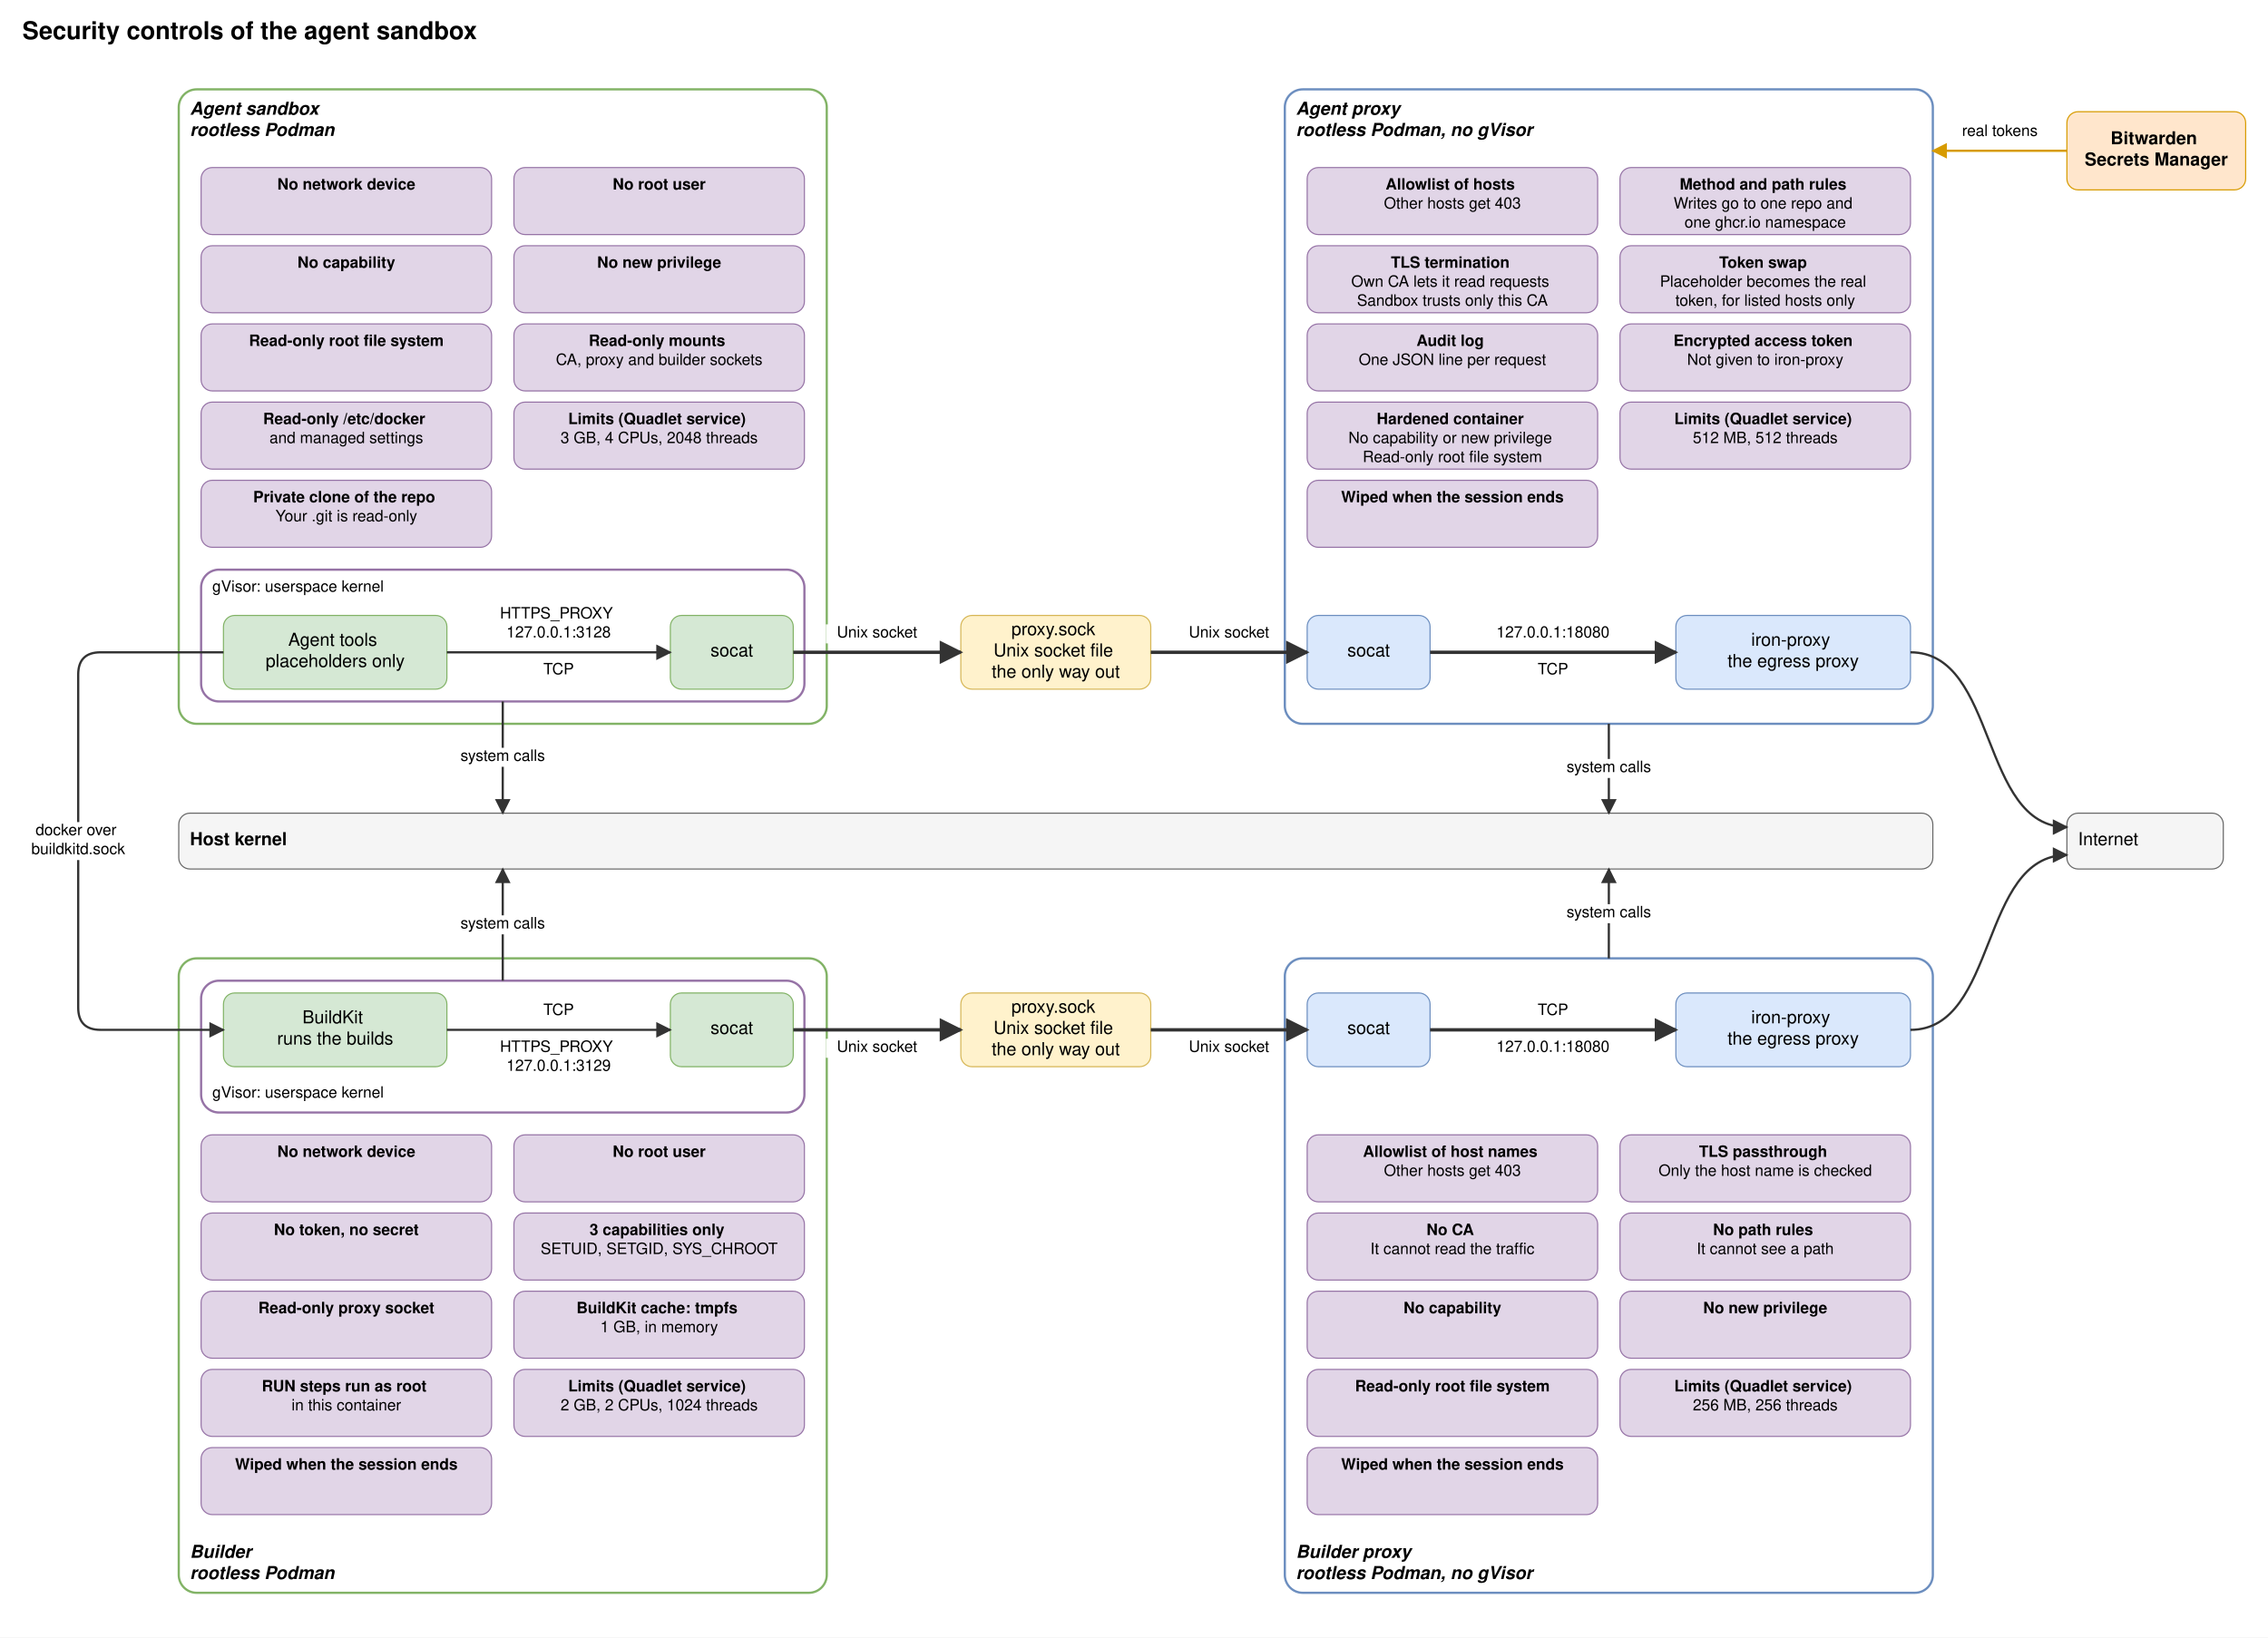
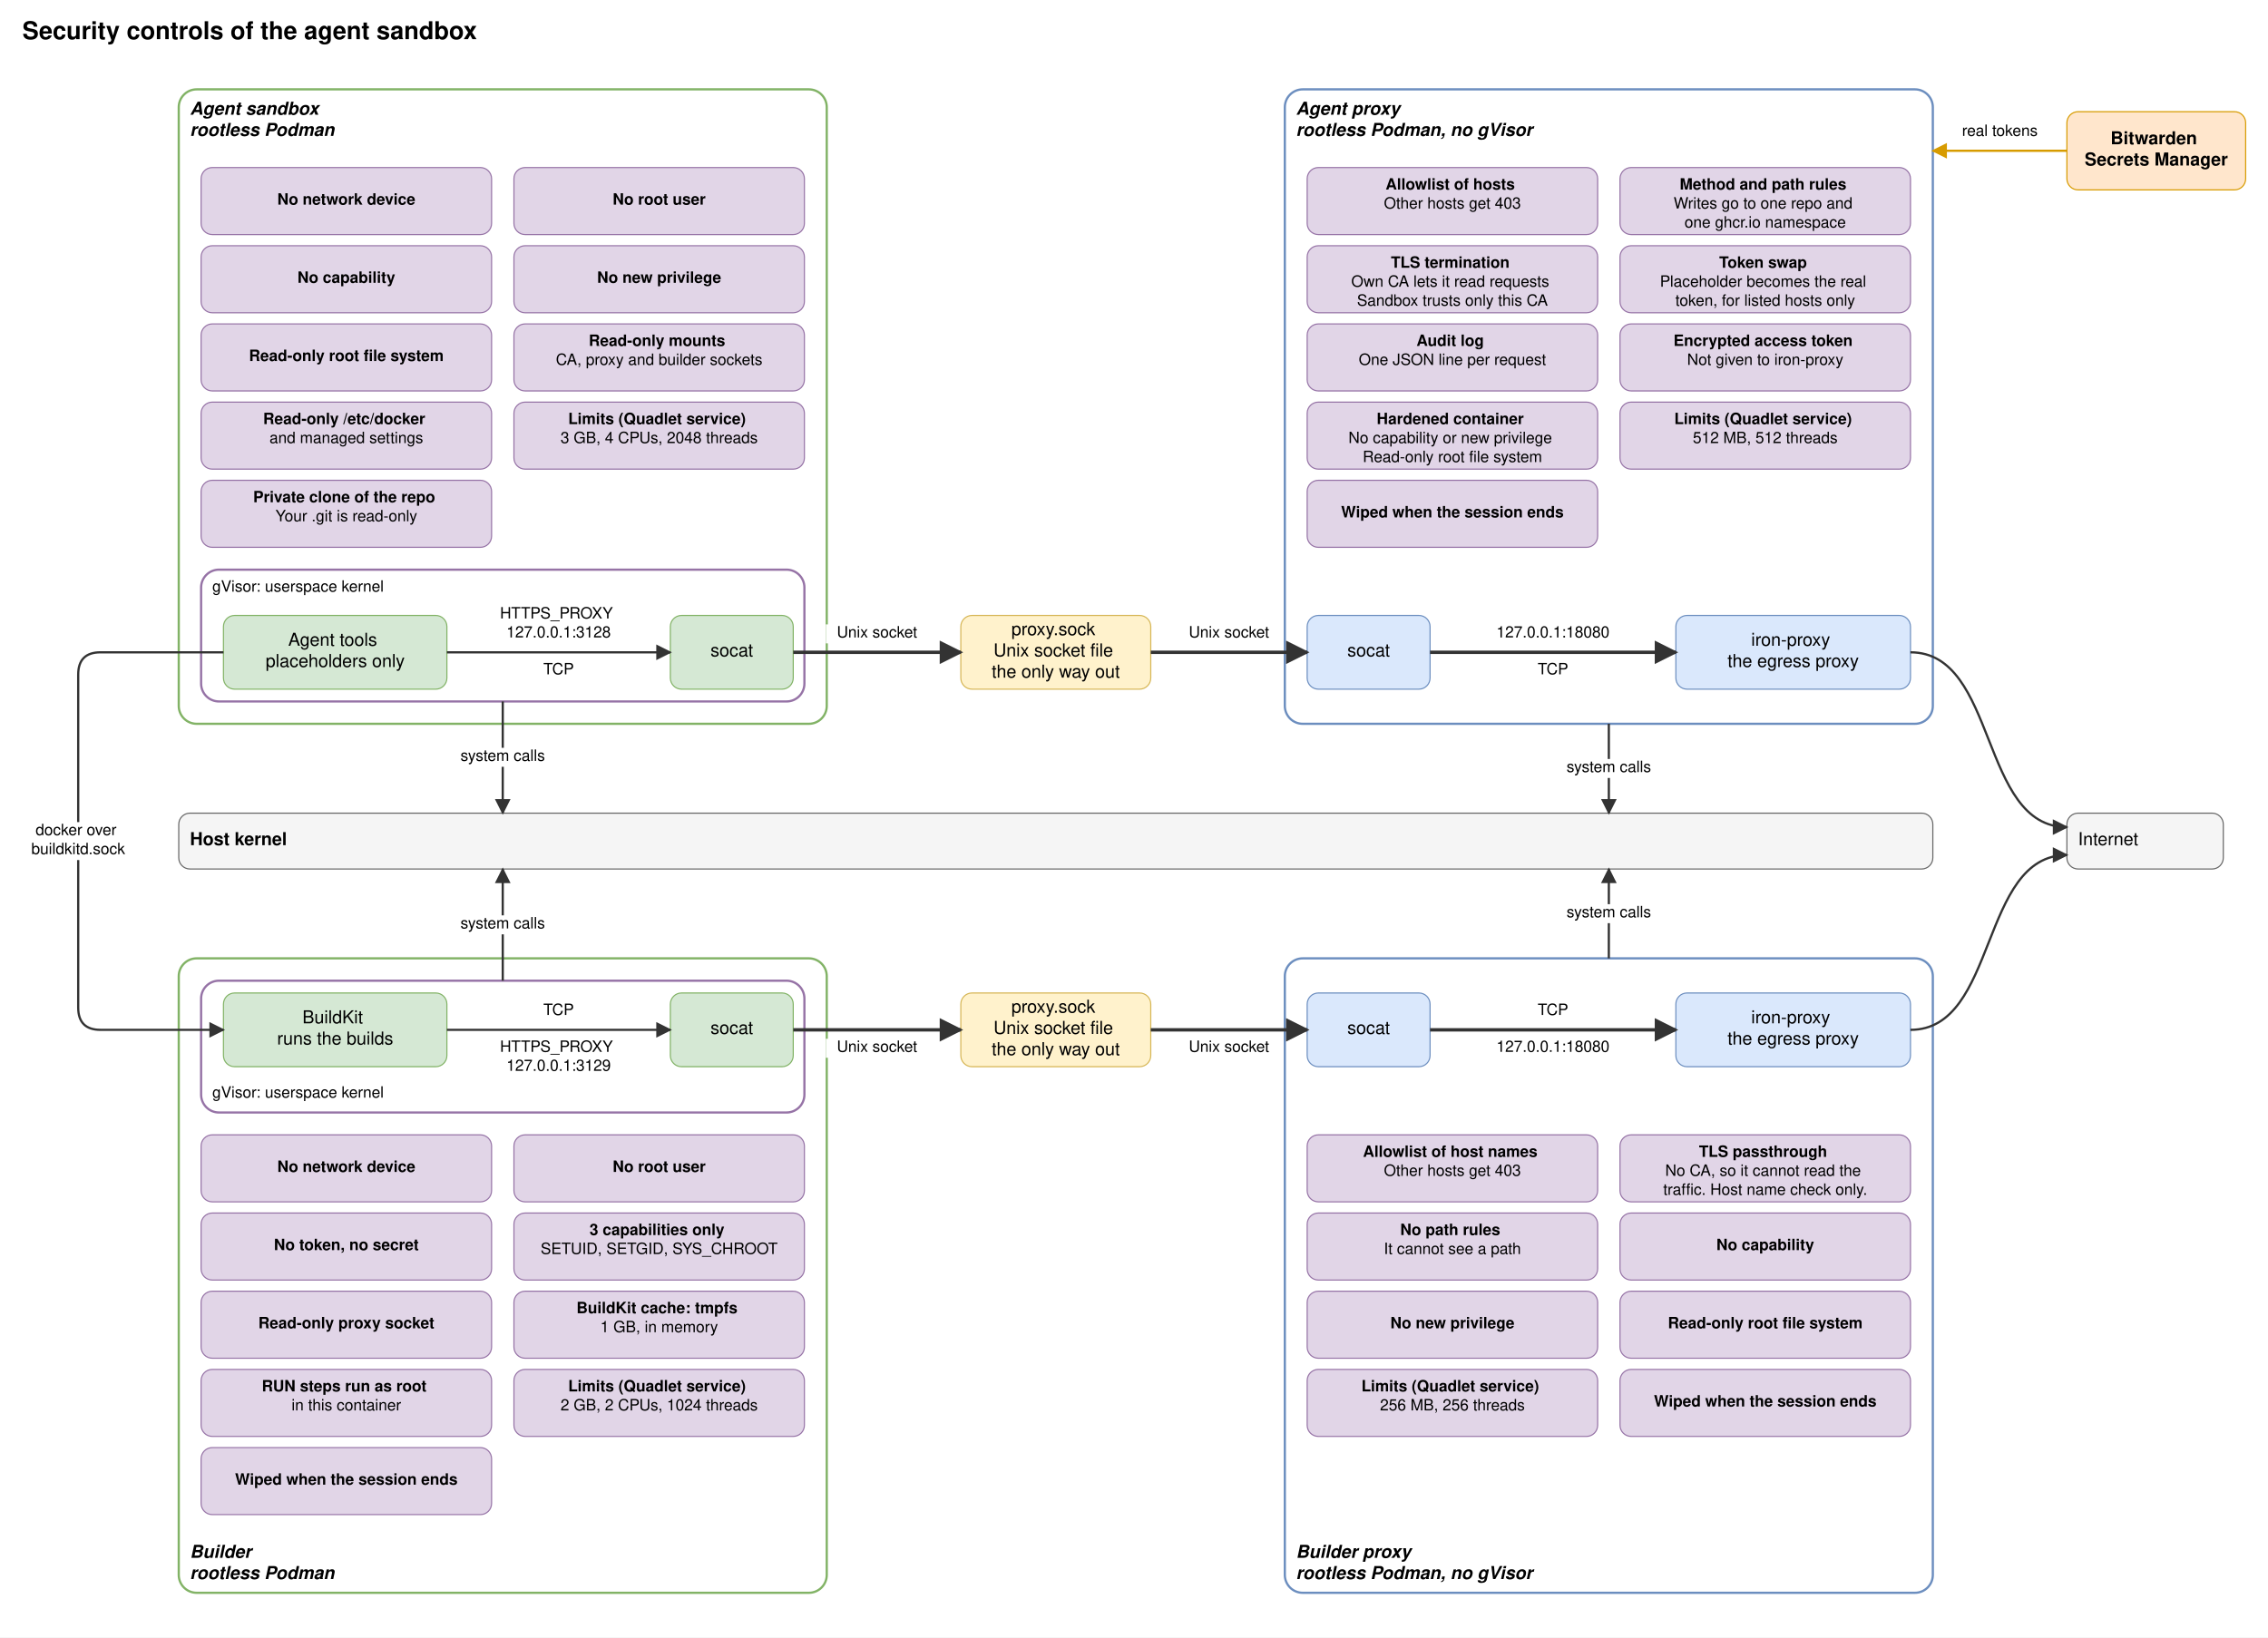
<svg xmlns="http://www.w3.org/2000/svg" width="2030" height="1466" viewBox="0 0 2030 1466" font-family="Helvetica, Arial, sans-serif" fill="#000000">
  <defs>
    <marker id="a-dark" viewBox="0 0 10 10" refX="9" refY="5" markerWidth="7" markerHeight="7" markerUnits="strokeWidth" orient="auto">
      <path d="M0 0 L10 5 L0 10 z" fill="#333333" />
    </marker>
    <marker id="a-orange" viewBox="0 0 10 10" refX="9" refY="5" markerWidth="7" markerHeight="7" markerUnits="strokeWidth" orient="auto">
      <path d="M0 0 L10 5 L0 10 z" fill="#d79b00" />
    </marker>
  </defs>
  <rect width="2030" height="1466" fill="#ffffff" />
  <text x="20" y="30" dominant-baseline="central" font-size="22" font-weight="bold">Security controls of the agent sandbox</text>
  <rect x="1150" y="80" width="580" height="568" rx="16" fill="#ffffff" stroke="#6c8ebf" stroke-width="2" />
  <text x="1160" y="97.5" text-anchor="start" dominant-baseline="central" font-size="16" font-weight="bold" font-style="italic">
    <tspan x="1160" dy="0">Agent proxy</tspan>
    <tspan x="1160" dy="19">rootless Podman, no gVisor</tspan>
  </text>
  <rect x="1170" y="551" width="110" height="66" rx="10" fill="#dae8fc" stroke="#6c8ebf" stroke-width="1" />
  <text x="1225.0" y="584.0" text-anchor="middle" dominant-baseline="central" font-size="16">
    <tspan x="1225.0" dy="0">socat</tspan>
  </text>
  <rect x="1170" y="150" width="260" height="60" rx="10" fill="#e1d5e7" stroke="#9673a6" stroke-width="1" />
  <text x="1300.0" y="166.5" text-anchor="middle" dominant-baseline="central" font-size="14">
    <tspan x="1300.0" dy="0" font-weight="bold">Allowlist of hosts</tspan>
    <tspan x="1300.0" dy="17">Other hosts get 403</tspan>
  </text>
  <rect x="1450" y="150" width="260" height="60" rx="10" fill="#e1d5e7" stroke="#9673a6" stroke-width="1" />
  <text x="1580.0" y="166.5" text-anchor="middle" dominant-baseline="central" font-size="14">
    <tspan x="1580.0" dy="0" font-weight="bold">Method and path rules</tspan>
    <tspan x="1580.0" dy="17">Writes go to one repo and</tspan>
    <tspan x="1580.0" dy="17">one ghcr.io namespace</tspan>
  </text>
  <rect x="1170" y="220" width="260" height="60" rx="10" fill="#e1d5e7" stroke="#9673a6" stroke-width="1" />
  <text x="1300.0" y="236.5" text-anchor="middle" dominant-baseline="central" font-size="14">
    <tspan x="1300.0" dy="0" font-weight="bold">TLS termination</tspan>
    <tspan x="1300.0" dy="17">Own CA lets it read requests</tspan>
    <tspan x="1300.0" dy="17">Sandbox trusts only this CA</tspan>
  </text>
  <rect x="1450" y="220" width="260" height="60" rx="10" fill="#e1d5e7" stroke="#9673a6" stroke-width="1" />
  <text x="1580.0" y="236.5" text-anchor="middle" dominant-baseline="central" font-size="14">
    <tspan x="1580.0" dy="0" font-weight="bold">Token swap</tspan>
    <tspan x="1580.0" dy="17">Placeholder becomes the real</tspan>
    <tspan x="1580.0" dy="17">token, for listed hosts only</tspan>
  </text>
  <rect x="1170" y="290" width="260" height="60" rx="10" fill="#e1d5e7" stroke="#9673a6" stroke-width="1" />
  <text x="1300.0" y="306.5" text-anchor="middle" dominant-baseline="central" font-size="14">
    <tspan x="1300.0" dy="0" font-weight="bold">Audit log</tspan>
    <tspan x="1300.0" dy="17">One JSON line per request</tspan>
  </text>
  <rect x="1450" y="290" width="260" height="60" rx="10" fill="#e1d5e7" stroke="#9673a6" stroke-width="1" />
  <text x="1580.0" y="306.5" text-anchor="middle" dominant-baseline="central" font-size="14">
    <tspan x="1580.0" dy="0" font-weight="bold">Encrypted access token</tspan>
    <tspan x="1580.0" dy="17">Not given to iron-proxy</tspan>
  </text>
  <rect x="1170" y="360" width="260" height="60" rx="10" fill="#e1d5e7" stroke="#9673a6" stroke-width="1" />
  <text x="1300.0" y="376.5" text-anchor="middle" dominant-baseline="central" font-size="14">
    <tspan x="1300.0" dy="0" font-weight="bold">Hardened container</tspan>
    <tspan x="1300.0" dy="17">No capability or new privilege</tspan>
    <tspan x="1300.0" dy="17">Read-only root file system</tspan>
  </text>
  <rect x="1450" y="360" width="260" height="60" rx="10" fill="#e1d5e7" stroke="#9673a6" stroke-width="1" />
  <text x="1580.0" y="376.5" text-anchor="middle" dominant-baseline="central" font-size="14">
    <tspan x="1580.0" dy="0" font-weight="bold">Limits (Quadlet service)</tspan>
    <tspan x="1580.0" dy="17">512 MB, 512 threads</tspan>
  </text>
  <rect x="1170" y="430" width="260" height="60" rx="10" fill="#e1d5e7" stroke="#9673a6" stroke-width="1" />
-   <text x="1300.0" y="446.5" text-anchor="middle" dominant-baseline="central" font-size="14">
+   <text x="1300.0" y="460.0" text-anchor="middle" dominant-baseline="central" font-size="14">
    <tspan x="1300.0" dy="0" font-weight="bold">Wiped when the session ends</tspan>
  </text>
  <rect x="1500" y="551" width="210" height="66" rx="10" fill="#dae8fc" stroke="#6c8ebf" stroke-width="1" />
  <text x="1605.0" y="574.5" text-anchor="middle" dominant-baseline="central" font-size="16">
    <tspan x="1605.0" dy="0">iron-proxy</tspan>
    <tspan x="1605.0" dy="19">the egress proxy</tspan>
  </text>
  <rect x="1150" y="858" width="580" height="568" rx="16" fill="#ffffff" stroke="#6c8ebf" stroke-width="2" />
  <text x="1160" y="1389.5" text-anchor="start" dominant-baseline="central" font-size="16" font-weight="bold" font-style="italic">
    <tspan x="1160" dy="0">Builder proxy</tspan>
    <tspan x="1160" dy="19">rootless Podman, no gVisor</tspan>
  </text>
  <rect x="1170" y="889" width="110" height="66" rx="10" fill="#dae8fc" stroke="#6c8ebf" stroke-width="1" />
  <text x="1225.0" y="922.0" text-anchor="middle" dominant-baseline="central" font-size="16">
    <tspan x="1225.0" dy="0">socat</tspan>
  </text>
  <rect x="1170" y="1016" width="260" height="60" rx="10" fill="#e1d5e7" stroke="#9673a6" stroke-width="1" />
  <text x="1300.0" y="1032.5" text-anchor="middle" dominant-baseline="central" font-size="14">
    <tspan x="1300.0" dy="0" font-weight="bold">Allowlist of host names</tspan>
    <tspan x="1300.0" dy="17">Other hosts get 403</tspan>
  </text>
  <rect x="1450" y="1016" width="260" height="60" rx="10" fill="#e1d5e7" stroke="#9673a6" stroke-width="1" />
  <text x="1580.0" y="1032.5" text-anchor="middle" dominant-baseline="central" font-size="14">
    <tspan x="1580.0" dy="0" font-weight="bold">TLS passthrough</tspan>
-     <tspan x="1580.0" dy="17">Only the host name is checked</tspan>
+     <tspan x="1580.0" dy="17">No CA, so it cannot read the</tspan>
+     <tspan x="1580.0" dy="17">traffic. Host name check only.</tspan>
  </text>
  <rect x="1170" y="1086" width="260" height="60" rx="10" fill="#e1d5e7" stroke="#9673a6" stroke-width="1" />
  <text x="1300.0" y="1102.5" text-anchor="middle" dominant-baseline="central" font-size="14">
-     <tspan x="1300.0" dy="0" font-weight="bold">No CA</tspan>
-     <tspan x="1300.0" dy="17">It cannot read the traffic</tspan>
+     <tspan x="1300.0" dy="0" font-weight="bold">No path rules</tspan>
+     <tspan x="1300.0" dy="17">It cannot see a path</tspan>
  </text>
  <rect x="1450" y="1086" width="260" height="60" rx="10" fill="#e1d5e7" stroke="#9673a6" stroke-width="1" />
-   <text x="1580.0" y="1102.5" text-anchor="middle" dominant-baseline="central" font-size="14">
-     <tspan x="1580.0" dy="0" font-weight="bold">No path rules</tspan>
-     <tspan x="1580.0" dy="17">It cannot see a path</tspan>
+   <text x="1580.0" y="1116.0" text-anchor="middle" dominant-baseline="central" font-size="14">
+     <tspan x="1580.0" dy="0" font-weight="bold">No capability</tspan>
  </text>
  <rect x="1170" y="1156" width="260" height="60" rx="10" fill="#e1d5e7" stroke="#9673a6" stroke-width="1" />
-   <text x="1300.0" y="1172.5" text-anchor="middle" dominant-baseline="central" font-size="14">
-     <tspan x="1300.0" dy="0" font-weight="bold">No capability</tspan>
+   <text x="1300.0" y="1186.0" text-anchor="middle" dominant-baseline="central" font-size="14">
+     <tspan x="1300.0" dy="0" font-weight="bold">No new privilege</tspan>
  </text>
  <rect x="1450" y="1156" width="260" height="60" rx="10" fill="#e1d5e7" stroke="#9673a6" stroke-width="1" />
-   <text x="1580.0" y="1172.5" text-anchor="middle" dominant-baseline="central" font-size="14">
-     <tspan x="1580.0" dy="0" font-weight="bold">No new privilege</tspan>
+   <text x="1580.0" y="1186.0" text-anchor="middle" dominant-baseline="central" font-size="14">
+     <tspan x="1580.0" dy="0" font-weight="bold">Read-only root file system</tspan>
  </text>
  <rect x="1170" y="1226" width="260" height="60" rx="10" fill="#e1d5e7" stroke="#9673a6" stroke-width="1" />
  <text x="1300.0" y="1242.5" text-anchor="middle" dominant-baseline="central" font-size="14">
-     <tspan x="1300.0" dy="0" font-weight="bold">Read-only root file system</tspan>
+     <tspan x="1300.0" dy="0" font-weight="bold">Limits (Quadlet service)</tspan>
+     <tspan x="1300.0" dy="17">256 MB, 256 threads</tspan>
  </text>
  <rect x="1450" y="1226" width="260" height="60" rx="10" fill="#e1d5e7" stroke="#9673a6" stroke-width="1" />
-   <text x="1580.0" y="1242.5" text-anchor="middle" dominant-baseline="central" font-size="14">
-     <tspan x="1580.0" dy="0" font-weight="bold">Limits (Quadlet service)</tspan>
-     <tspan x="1580.0" dy="17">256 MB, 256 threads</tspan>
-   </text>
-   <rect x="1170" y="1296" width="260" height="60" rx="10" fill="#e1d5e7" stroke="#9673a6" stroke-width="1" />
-   <text x="1300.0" y="1312.5" text-anchor="middle" dominant-baseline="central" font-size="14">
-     <tspan x="1300.0" dy="0" font-weight="bold">Wiped when the session ends</tspan>
+   <text x="1580.0" y="1256.0" text-anchor="middle" dominant-baseline="central" font-size="14">
+     <tspan x="1580.0" dy="0" font-weight="bold">Wiped when the session ends</tspan>
  </text>
  <rect x="1500" y="889" width="210" height="66" rx="10" fill="#dae8fc" stroke="#6c8ebf" stroke-width="1" />
  <text x="1605.0" y="912.5" text-anchor="middle" dominant-baseline="central" font-size="16">
    <tspan x="1605.0" dy="0">iron-proxy</tspan>
    <tspan x="1605.0" dy="19">the egress proxy</tspan>
  </text>
  <rect x="160" y="80" width="580" height="568" rx="16" fill="#ffffff" stroke="#82b366" stroke-width="2" />
  <text x="170" y="97.5" text-anchor="start" dominant-baseline="central" font-size="16" font-weight="bold" font-style="italic">
    <tspan x="170" dy="0">Agent sandbox</tspan>
    <tspan x="170" dy="19">rootless Podman</tspan>
  </text>
  <rect x="180" y="510" width="540" height="118" rx="16" fill="#ffffff" stroke="#9673a6" stroke-width="2" />
  <text x="190" y="526.5" text-anchor="start" dominant-baseline="central" font-size="14">
    <tspan x="190" dy="0">gVisor: userspace kernel</tspan>
  </text>
  <rect x="180" y="150" width="260" height="60" rx="10" fill="#e1d5e7" stroke="#9673a6" stroke-width="1" />
-   <text x="310.0" y="166.5" text-anchor="middle" dominant-baseline="central" font-size="14">
+   <text x="310.0" y="180.0" text-anchor="middle" dominant-baseline="central" font-size="14">
    <tspan x="310.0" dy="0" font-weight="bold">No network device</tspan>
  </text>
  <rect x="460" y="150" width="260" height="60" rx="10" fill="#e1d5e7" stroke="#9673a6" stroke-width="1" />
-   <text x="590.0" y="166.5" text-anchor="middle" dominant-baseline="central" font-size="14">
+   <text x="590.0" y="180.0" text-anchor="middle" dominant-baseline="central" font-size="14">
    <tspan x="590.0" dy="0" font-weight="bold">No root user</tspan>
  </text>
  <rect x="180" y="220" width="260" height="60" rx="10" fill="#e1d5e7" stroke="#9673a6" stroke-width="1" />
-   <text x="310.0" y="236.5" text-anchor="middle" dominant-baseline="central" font-size="14">
+   <text x="310.0" y="250.0" text-anchor="middle" dominant-baseline="central" font-size="14">
    <tspan x="310.0" dy="0" font-weight="bold">No capability</tspan>
  </text>
  <rect x="460" y="220" width="260" height="60" rx="10" fill="#e1d5e7" stroke="#9673a6" stroke-width="1" />
-   <text x="590.0" y="236.5" text-anchor="middle" dominant-baseline="central" font-size="14">
+   <text x="590.0" y="250.0" text-anchor="middle" dominant-baseline="central" font-size="14">
    <tspan x="590.0" dy="0" font-weight="bold">No new privilege</tspan>
  </text>
  <rect x="180" y="290" width="260" height="60" rx="10" fill="#e1d5e7" stroke="#9673a6" stroke-width="1" />
-   <text x="310.0" y="306.5" text-anchor="middle" dominant-baseline="central" font-size="14">
+   <text x="310.0" y="320.0" text-anchor="middle" dominant-baseline="central" font-size="14">
    <tspan x="310.0" dy="0" font-weight="bold">Read-only root file system</tspan>
  </text>
  <rect x="460" y="290" width="260" height="60" rx="10" fill="#e1d5e7" stroke="#9673a6" stroke-width="1" />
  <text x="590.0" y="306.5" text-anchor="middle" dominant-baseline="central" font-size="14">
    <tspan x="590.0" dy="0" font-weight="bold">Read-only mounts</tspan>
    <tspan x="590.0" dy="17">CA, proxy and builder sockets</tspan>
  </text>
  <rect x="180" y="360" width="260" height="60" rx="10" fill="#e1d5e7" stroke="#9673a6" stroke-width="1" />
  <text x="310.0" y="376.5" text-anchor="middle" dominant-baseline="central" font-size="14">
    <tspan x="310.0" dy="0" font-weight="bold">Read-only /etc/docker</tspan>
    <tspan x="310.0" dy="17">and managed settings</tspan>
  </text>
  <rect x="460" y="360" width="260" height="60" rx="10" fill="#e1d5e7" stroke="#9673a6" stroke-width="1" />
  <text x="590.0" y="376.5" text-anchor="middle" dominant-baseline="central" font-size="14">
    <tspan x="590.0" dy="0" font-weight="bold">Limits (Quadlet service)</tspan>
    <tspan x="590.0" dy="17">3 GB, 4 CPUs, 2048 threads</tspan>
  </text>
  <rect x="180" y="430" width="260" height="60" rx="10" fill="#e1d5e7" stroke="#9673a6" stroke-width="1" />
  <text x="310.0" y="446.5" text-anchor="middle" dominant-baseline="central" font-size="14">
    <tspan x="310.0" dy="0" font-weight="bold">Private clone of the repo</tspan>
    <tspan x="310.0" dy="17">Your .git is read-only</tspan>
  </text>
  <rect x="200" y="551" width="200" height="66" rx="10" fill="#d5e8d4" stroke="#82b366" stroke-width="1" />
  <text x="300.0" y="574.5" text-anchor="middle" dominant-baseline="central" font-size="16">
    <tspan x="300.0" dy="0">Agent tools</tspan>
    <tspan x="300.0" dy="19">placeholders only</tspan>
  </text>
  <rect x="600" y="551" width="110" height="66" rx="10" fill="#d5e8d4" stroke="#82b366" stroke-width="1" />
  <text x="655.0" y="584.0" text-anchor="middle" dominant-baseline="central" font-size="16">
    <tspan x="655.0" dy="0">socat</tspan>
  </text>
  <rect x="160" y="858" width="580" height="568" rx="16" fill="#ffffff" stroke="#82b366" stroke-width="2" />
  <text x="170" y="1389.5" text-anchor="start" dominant-baseline="central" font-size="16" font-weight="bold" font-style="italic">
    <tspan x="170" dy="0">Builder</tspan>
    <tspan x="170" dy="19">rootless Podman</tspan>
  </text>
  <rect x="180" y="878" width="540" height="118" rx="16" fill="#ffffff" stroke="#9673a6" stroke-width="2" />
  <text x="190" y="979.5" text-anchor="start" dominant-baseline="central" font-size="14">
    <tspan x="190" dy="0">gVisor: userspace kernel</tspan>
  </text>
  <rect x="180" y="1016" width="260" height="60" rx="10" fill="#e1d5e7" stroke="#9673a6" stroke-width="1" />
-   <text x="310.0" y="1032.5" text-anchor="middle" dominant-baseline="central" font-size="14">
+   <text x="310.0" y="1046.0" text-anchor="middle" dominant-baseline="central" font-size="14">
    <tspan x="310.0" dy="0" font-weight="bold">No network device</tspan>
  </text>
  <rect x="460" y="1016" width="260" height="60" rx="10" fill="#e1d5e7" stroke="#9673a6" stroke-width="1" />
-   <text x="590.0" y="1032.5" text-anchor="middle" dominant-baseline="central" font-size="14">
+   <text x="590.0" y="1046.0" text-anchor="middle" dominant-baseline="central" font-size="14">
    <tspan x="590.0" dy="0" font-weight="bold">No root user</tspan>
  </text>
  <rect x="180" y="1086" width="260" height="60" rx="10" fill="#e1d5e7" stroke="#9673a6" stroke-width="1" />
-   <text x="310.0" y="1102.5" text-anchor="middle" dominant-baseline="central" font-size="14">
+   <text x="310.0" y="1116.0" text-anchor="middle" dominant-baseline="central" font-size="14">
    <tspan x="310.0" dy="0" font-weight="bold">No token, no secret</tspan>
  </text>
  <rect x="460" y="1086" width="260" height="60" rx="10" fill="#e1d5e7" stroke="#9673a6" stroke-width="1" />
  <text x="590.0" y="1102.5" text-anchor="middle" dominant-baseline="central" font-size="14">
    <tspan x="590.0" dy="0" font-weight="bold">3 capabilities only</tspan>
    <tspan x="590.0" dy="17">SETUID, SETGID, SYS_CHROOT</tspan>
  </text>
  <rect x="180" y="1156" width="260" height="60" rx="10" fill="#e1d5e7" stroke="#9673a6" stroke-width="1" />
-   <text x="310.0" y="1172.5" text-anchor="middle" dominant-baseline="central" font-size="14">
+   <text x="310.0" y="1186.0" text-anchor="middle" dominant-baseline="central" font-size="14">
    <tspan x="310.0" dy="0" font-weight="bold">Read-only proxy socket</tspan>
  </text>
  <rect x="460" y="1156" width="260" height="60" rx="10" fill="#e1d5e7" stroke="#9673a6" stroke-width="1" />
  <text x="590.0" y="1172.5" text-anchor="middle" dominant-baseline="central" font-size="14">
    <tspan x="590.0" dy="0" font-weight="bold">BuildKit cache: tmpfs</tspan>
    <tspan x="590.0" dy="17">1 GB, in memory</tspan>
  </text>
  <rect x="180" y="1226" width="260" height="60" rx="10" fill="#e1d5e7" stroke="#9673a6" stroke-width="1" />
  <text x="310.0" y="1242.5" text-anchor="middle" dominant-baseline="central" font-size="14">
    <tspan x="310.0" dy="0" font-weight="bold">RUN steps run as root</tspan>
    <tspan x="310.0" dy="17">in this container</tspan>
  </text>
  <rect x="460" y="1226" width="260" height="60" rx="10" fill="#e1d5e7" stroke="#9673a6" stroke-width="1" />
  <text x="590.0" y="1242.5" text-anchor="middle" dominant-baseline="central" font-size="14">
    <tspan x="590.0" dy="0" font-weight="bold">Limits (Quadlet service)</tspan>
    <tspan x="590.0" dy="17">2 GB, 2 CPUs, 1024 threads</tspan>
  </text>
  <rect x="180" y="1296" width="260" height="60" rx="10" fill="#e1d5e7" stroke="#9673a6" stroke-width="1" />
-   <text x="310.0" y="1312.5" text-anchor="middle" dominant-baseline="central" font-size="14">
+   <text x="310.0" y="1326.0" text-anchor="middle" dominant-baseline="central" font-size="14">
    <tspan x="310.0" dy="0" font-weight="bold">Wiped when the session ends</tspan>
  </text>
  <rect x="200" y="889" width="200" height="66" rx="10" fill="#d5e8d4" stroke="#82b366" stroke-width="1" />
  <text x="300.0" y="912.5" text-anchor="middle" dominant-baseline="central" font-size="16">
    <tspan x="300.0" dy="0">BuildKit</tspan>
    <tspan x="300.0" dy="19">runs the builds</tspan>
  </text>
  <rect x="600" y="889" width="110" height="66" rx="10" fill="#d5e8d4" stroke="#82b366" stroke-width="1" />
  <text x="655.0" y="922.0" text-anchor="middle" dominant-baseline="central" font-size="16">
    <tspan x="655.0" dy="0">socat</tspan>
  </text>
  <rect x="860" y="551" width="170" height="66" rx="10" fill="#fff2cc" stroke="#d6b656" stroke-width="1" />
  <text x="945.0" y="565.0" text-anchor="middle" dominant-baseline="central" font-size="16">
    <tspan x="945.0" dy="0">proxy.sock</tspan>
    <tspan x="945.0" dy="19">Unix socket file</tspan>
    <tspan x="945.0" dy="19">the only way out</tspan>
  </text>
  <rect x="860" y="889" width="170" height="66" rx="10" fill="#fff2cc" stroke="#d6b656" stroke-width="1" />
  <text x="945.0" y="903.0" text-anchor="middle" dominant-baseline="central" font-size="16">
    <tspan x="945.0" dy="0">proxy.sock</tspan>
    <tspan x="945.0" dy="19">Unix socket file</tspan>
    <tspan x="945.0" dy="19">the only way out</tspan>
  </text>
  <rect x="160" y="728" width="1570" height="50" rx="10" fill="#f5f5f5" stroke="#666666" stroke-width="1" />
  <text x="170" y="753.0" text-anchor="start" dominant-baseline="central" font-size="16" font-weight="bold">
    <tspan x="170" dy="0">Host kernel</tspan>
  </text>
  <rect x="1850" y="100" width="160" height="70" rx="10" fill="#ffe6cc" stroke="#d79b00" stroke-width="1" />
  <text x="1930.0" y="125.5" text-anchor="middle" dominant-baseline="central" font-size="16" font-weight="bold">
    <tspan x="1930.0" dy="0">Bitwarden</tspan>
    <tspan x="1930.0" dy="19">Secrets Manager</tspan>
  </text>
  <rect x="1850" y="728" width="140" height="50" rx="10" fill="#f5f5f5" stroke="#666666" stroke-width="1" />
  <text x="1860" y="753.0" text-anchor="start" dominant-baseline="central" font-size="16">
    <tspan x="1860" dy="0">Internet</tspan>
  </text>
  <path d="M400 584.0 C500.0 584.0 500.0 584.0 600 584.0" fill="none" stroke="#333333" stroke-width="2" marker-end="url(#a-dark)" />
  <rect x="442.8" y="542.0" width="114.4" height="34" fill="#ffffff" />
  <text x="500.0" y="550.5" text-anchor="middle" dominant-baseline="central" font-size="14">
    <tspan x="500.0" dy="0">HTTPS_PROXY</tspan>
    <tspan x="500.0" dy="17">127.0.0.1:3128</tspan>
  </text>
  <rect x="484.6" y="592.0" width="30.8" height="17" fill="#ffffff" />
  <text x="500.0" y="600.5" text-anchor="middle" dominant-baseline="central" font-size="14">
    <tspan x="500.0" dy="0">TCP</tspan>
  </text>
  <path d="M710 584.0 C785.0 584.0 785.0 584.0 860 584.0" fill="none" stroke="#333333" stroke-width="3" marker-end="url(#a-dark)" />
  <rect x="739.2" y="559.0" width="91.6" height="17" fill="#ffffff" />
  <text x="785.0" y="567.5" text-anchor="middle" dominant-baseline="central" font-size="14">
    <tspan x="785.0" dy="0">Unix socket</tspan>
  </text>
  <path d="M1030 584.0 C1100.0 584.0 1100.0 584.0 1170 584.0" fill="none" stroke="#333333" stroke-width="3" marker-end="url(#a-dark)" />
  <rect x="1054.2" y="559.0" width="91.6" height="17" fill="#ffffff" />
  <text x="1100.0" y="567.5" text-anchor="middle" dominant-baseline="central" font-size="14">
    <tspan x="1100.0" dy="0">Unix socket</tspan>
  </text>
  <path d="M1280 584.0 C1390.0 584.0 1390.0 584.0 1500 584.0" fill="none" stroke="#333333" stroke-width="3" marker-end="url(#a-dark)" />
  <rect x="1329.0" y="559.0" width="122.0" height="17" fill="#ffffff" />
  <text x="1390.0" y="567.5" text-anchor="middle" dominant-baseline="central" font-size="14">
    <tspan x="1390.0" dy="0">127.0.0.1:18080</tspan>
  </text>
  <rect x="1374.6" y="592.0" width="30.8" height="17" fill="#ffffff" />
  <text x="1390.0" y="600.5" text-anchor="middle" dominant-baseline="central" font-size="14">
    <tspan x="1390.0" dy="0">TCP</tspan>
  </text>
  <path d="M1710 584.0 C1788.25 584.0 1771.75 740.5 1850 740.5" fill="none" stroke="#333333" stroke-width="2" marker-end="url(#a-dark)" />
  <path d="M1850 135.0 C1790.0 135.0 1790.0 134.982 1730 134.982" fill="none" stroke="#d79b00" stroke-width="2" marker-end="url(#a-orange)" />
  <rect x="1744.2" y="109.991" width="91.6" height="17" fill="#ffffff" />
  <text x="1790.0" y="118.491" text-anchor="middle" dominant-baseline="central" font-size="14">
    <tspan x="1790.0" dy="0">real tokens</tspan>
  </text>
  <path d="M400 922.0 C500.0 922.0 500.0 922.0 600 922.0" fill="none" stroke="#333333" stroke-width="2" marker-end="url(#a-dark)" />
  <rect x="484.6" y="897.0" width="30.8" height="17" fill="#ffffff" />
  <text x="500.0" y="905.5" text-anchor="middle" dominant-baseline="central" font-size="14">
    <tspan x="500.0" dy="0">TCP</tspan>
  </text>
  <rect x="442.8" y="930.0" width="114.4" height="34" fill="#ffffff" />
  <text x="500.0" y="938.5" text-anchor="middle" dominant-baseline="central" font-size="14">
    <tspan x="500.0" dy="0">HTTPS_PROXY</tspan>
    <tspan x="500.0" dy="17">127.0.0.1:3129</tspan>
  </text>
  <path d="M710 922.0 C785.0 922.0 785.0 922.0 860 922.0" fill="none" stroke="#333333" stroke-width="3" marker-end="url(#a-dark)" />
  <rect x="739.2" y="930.0" width="91.6" height="17" fill="#ffffff" />
  <text x="785.0" y="938.5" text-anchor="middle" dominant-baseline="central" font-size="14">
    <tspan x="785.0" dy="0">Unix socket</tspan>
  </text>
  <path d="M1030 922.0 C1100.0 922.0 1100.0 922.0 1170 922.0" fill="none" stroke="#333333" stroke-width="3" marker-end="url(#a-dark)" />
  <rect x="1054.2" y="930.0" width="91.6" height="17" fill="#ffffff" />
  <text x="1100.0" y="938.5" text-anchor="middle" dominant-baseline="central" font-size="14">
    <tspan x="1100.0" dy="0">Unix socket</tspan>
  </text>
  <path d="M1280 922.0 C1390.0 922.0 1390.0 922.0 1500 922.0" fill="none" stroke="#333333" stroke-width="3" marker-end="url(#a-dark)" />
  <rect x="1374.6" y="897.0" width="30.8" height="17" fill="#ffffff" />
  <text x="1390.0" y="905.5" text-anchor="middle" dominant-baseline="central" font-size="14">
    <tspan x="1390.0" dy="0">TCP</tspan>
  </text>
  <rect x="1329.0" y="930.0" width="122.0" height="17" fill="#ffffff" />
  <text x="1390.0" y="938.5" text-anchor="middle" dominant-baseline="central" font-size="14">
    <tspan x="1390.0" dy="0">127.0.0.1:18080</tspan>
  </text>
  <path d="M1710 922.0 C1788.25 922.0 1771.75 765.5 1850 765.5" fill="none" stroke="#333333" stroke-width="2" marker-end="url(#a-dark)" />
  <path d="M200 584.0 L90.0 584.0 Q70 584 70.0 604.0 L70.0 902.0 Q70 922 90.0 922.0 L200 922.0" fill="none" stroke="#333333" stroke-width="2" marker-end="url(#a-dark)" />
  <rect x="12.8" y="736.0" width="114.4" height="34" fill="#ffffff" />
  <text x="70.0" y="744.5" text-anchor="middle" dominant-baseline="central" font-size="14">
    <tspan x="70.0" dy="0">docker over</tspan>
    <tspan x="70.0" dy="17">buildkitd.sock</tspan>
  </text>
  <path d="M450.0 628 C450.0 678.0 449.979 678.0 449.979 728" fill="none" stroke="#333333" stroke-width="2" marker-end="url(#a-dark)" />
  <rect x="400.389" y="669.5" width="99.2" height="17" fill="#ffffff" />
  <text x="449.989" y="678.0" text-anchor="middle" dominant-baseline="central" font-size="14">
    <tspan x="449.989" dy="0">system calls</tspan>
  </text>
  <path d="M450.0 878 C450.0 828.0 449.979 828.0 449.979 778" fill="none" stroke="#333333" stroke-width="2" marker-end="url(#a-dark)" />
  <rect x="400.389" y="819.5" width="99.2" height="17" fill="#ffffff" />
  <text x="449.989" y="828.0" text-anchor="middle" dominant-baseline="central" font-size="14">
    <tspan x="449.989" dy="0">system calls</tspan>
  </text>
  <path d="M1440.0 648 C1440.0 688.0 1440.021 688.0 1440.021 728" fill="none" stroke="#333333" stroke-width="2" marker-end="url(#a-dark)" />
  <rect x="1390.411" y="679.5" width="99.2" height="17" fill="#ffffff" />
  <text x="1440.011" y="688.0" text-anchor="middle" dominant-baseline="central" font-size="14">
    <tspan x="1440.011" dy="0">system calls</tspan>
  </text>
  <path d="M1440.0 858 C1440.0 818.0 1440.021 818.0 1440.021 778" fill="none" stroke="#333333" stroke-width="2" marker-end="url(#a-dark)" />
  <rect x="1390.411" y="809.5" width="99.2" height="17" fill="#ffffff" />
  <text x="1440.011" y="818.0" text-anchor="middle" dominant-baseline="central" font-size="14">
    <tspan x="1440.011" dy="0">system calls</tspan>
  </text>
</svg>
